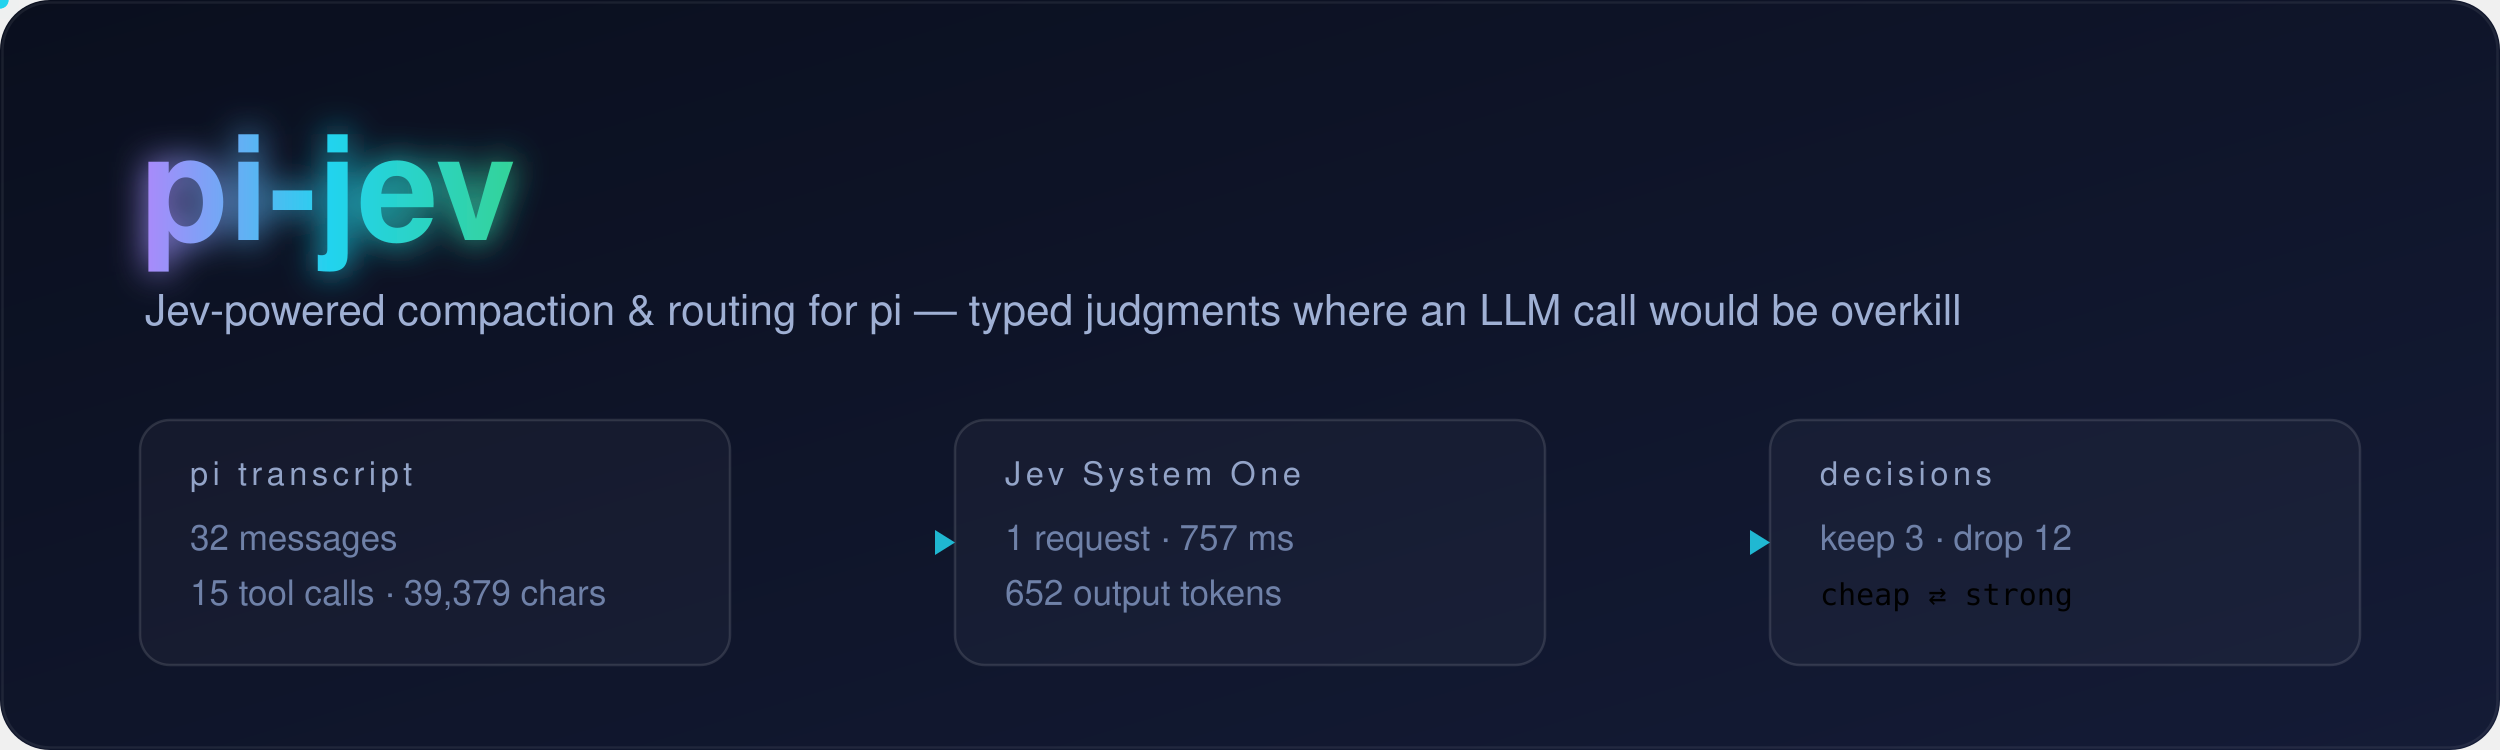
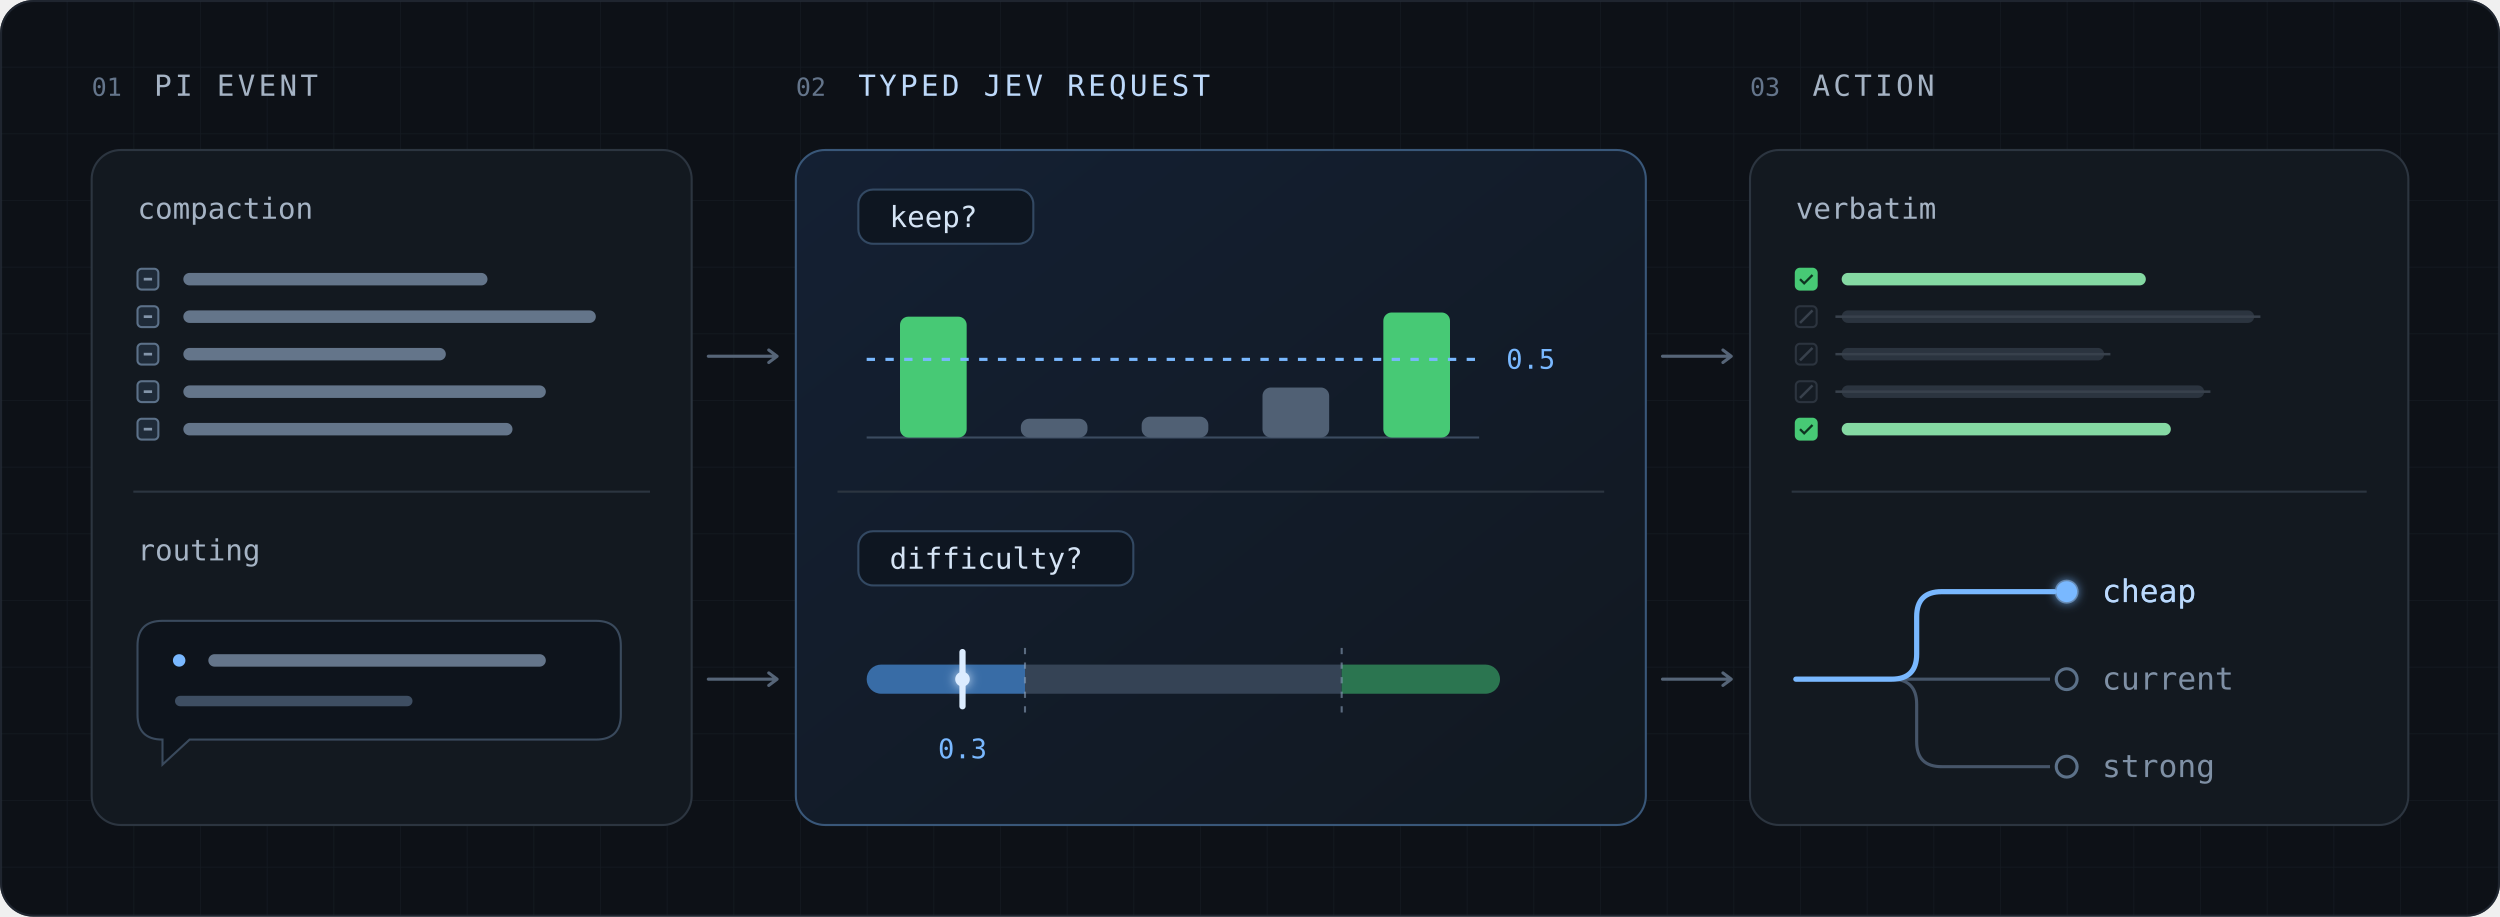
- <svg xmlns="http://www.w3.org/2000/svg" viewBox="0 0 1000 300" width="1000" height="300" role="img" aria-label="pi-jev: one Jev request turns a pi transcript into compaction and routing decisions">
+ <svg xmlns="http://www.w3.org/2000/svg" width="1200" height="440" viewBox="0 0 1200 440" role="img" aria-labelledby="banner-title banner-desc">
  <defs>
-     <linearGradient id="bg" x1="0" y1="0" x2="1" y2="1">
-       <stop offset="0" stop-color="#0a0f1e" />
-       <stop offset="1" stop-color="#141b36" />
+     <pattern id="grid" width="32" height="32" patternUnits="userSpaceOnUse">
+       <path d="M32 0H0V32" fill="none" stroke="#293341" stroke-width="0.7" />
+     </pattern>
+     <linearGradient id="engine" x1="0" y1="0" x2="1" y2="1">
+       <stop stop-color="#142033" />
+       <stop offset="1" stop-color="#111820" />
    </linearGradient>
-     <linearGradient id="accent" x1="0" y1="0" x2="1" y2="0">
-       <stop offset="0" stop-color="#a78bfa" />
-       <stop offset="0.5" stop-color="#22d3ee" />
-       <stop offset="1" stop-color="#34d399" />
+     <linearGradient id="engine-edge" x1="0" x2="1">
+       <stop stop-color="#58a6ff" stop-opacity="0.05" />
+       <stop offset="0.5" stop-color="#58a6ff" stop-opacity="0.8" />
+       <stop offset="1" stop-color="#58a6ff" stop-opacity="0.05" />
    </linearGradient>
-     <filter id="glow" x="-60%" y="-60%" width="220%" height="220%">
-       <feGaussianBlur stdDeviation="7" result="b" />
+     <filter id="glow" x="-100%" y="-100%" width="300%" height="300%">
+       <feGaussianBlur stdDeviation="2.5" result="blur" />
      <feMerge>
-         <feMergeNode in="b" />
+         <feMergeNode in="blur" />
        <feMergeNode in="SourceGraphic" />
      </feMerge>
    </filter>
+     <clipPath id="gauge-clip">
+       <rect x="416" y="319" width="304" height="14" rx="7" />
+     </clipPath>
    <style>
-       .t { font-family: ui-sans-serif, -apple-system, Segoe UI, Helvetica, Arial, sans-serif; }
-       .m { font-family: ui-monospace, SFMono-Regular, Menlo, monospace; }
-       .panel { fill: #ffffff; fill-opacity: 0.035; stroke: #ffffff; stroke-opacity: 0.12; }
-       .lbl { fill: #93a4c8; font-size: 13px; letter-spacing: 0.14em; text-transform: uppercase; }
-       .row { fill: #6f81a8; font-size: 14px; }
-       .beam { stroke: url(#accent); stroke-width: 2; fill: none; stroke-linecap: round; }
-       .dot { fill: #22d3ee; }
+       text { font-family: ui-monospace, SFMono-Regular, Menlo, Consolas, monospace; }
+       .heading { fill:#a5b3c4; font-size:14px; letter-spacing:1.6px; }
+       .step { fill:#64758b; font-size:12px; }
+       .label { fill:#a5b3c4; font-size:14px; }
+       .question { fill:#d5e4f5; font-size:14px; }
+       .number { fill:#79b8ff; font-size:13px; }
+       .reveal { animation:reveal .5s ease-out both; animation-delay:var(--at,0s); }
+       .bar { transform-box:fill-box; transform-origin:center bottom; animation:grow .55s cubic-bezier(.2,.7,.2,1) both; animation-delay:var(--at,1.4s); }
+       .keep { fill:#47c975; animation:keep-color .35s ease both; animation-delay:2.25s; }
+       .drop { fill:#506074; animation:drop-color .35s ease both; animation-delay:2.25s; }
+       .pointer { animation:pointer .55s cubic-bezier(.2,.7,.2,1) both; animation-delay:3.1s; }
+       .chosen { stroke-dasharray:170; animation:choose .65s ease-out both; animation-delay:3.8s; }
+       .packet { opacity:0; animation:packet .6s linear both; animation-delay:var(--at,1s); }
+       @keyframes reveal { from { opacity:0; } to { opacity:1; } }
+       @keyframes grow { from { transform:scaleY(0); } to { transform:scaleY(1); } }
+       @keyframes keep-color { from { fill:#79a6d5; } to { fill:#47c975; } }
+       @keyframes drop-color { from { fill:#79a6d5; } to { fill:#506074; } }
+       @keyframes pointer { from { transform:translateX(140px); opacity:0; } to { transform:translateX(0); opacity:1; } }
+       @keyframes choose { from { stroke-dashoffset:170; opacity:0; } to { stroke-dashoffset:0; opacity:1; } }
+       @keyframes packet { 0% { transform:translateX(0); opacity:0; } 20% { opacity:1; } 80% { opacity:1; } 100% { transform:translateX(48px); opacity:0; } }
+       @media (prefers-reduced-motion:reduce) {
+         .reveal,.bar,.keep,.drop,.pointer,.chosen { animation:none; }
+         .packet { display:none; }
+       }
    </style>
  </defs>
-   <rect width="1000" height="300" rx="20" fill="url(#bg)" />
-   <rect x="1" y="1" width="998" height="298" rx="19" fill="none" stroke="#ffffff" stroke-opacity="0.07" />
-   <text x="56" y="96" class="t" font-size="58" font-weight="700" fill="url(#accent)" filter="url(#glow)">pi-jev</text>
-   <text x="58" y="130" class="t" font-size="17" fill="#9fb0d4">Jev-powered compaction &amp; routing for pi — typed judgments where an LLM call would be overkill</text>
-   <g>
-     <rect class="panel" x="56" y="168" width="236" height="98" rx="12" />
-     <text x="76" y="194" class="t lbl">pi transcript</text>
-     <text x="76" y="220" class="t row">32 messages</text>
-     <text x="76" y="242" class="t row">15 tool calls · 39,379 chars</text>
-     <rect class="panel" x="382" y="168" width="236" height="98" rx="12" />
-     <text x="402" y="194" class="t lbl">Jev System One</text>
-     <text x="402" y="220" class="t row">1 request · 757 ms</text>
-     <text x="402" y="242" class="t row">652 output tokens</text>
-     <rect class="panel" x="708" y="168" width="236" height="98" rx="12" />
-     <text x="728" y="194" class="t lbl">decisions</text>
-     <text x="728" y="220" class="t row">keep 3 · drop 12</text>
-     <text x="728" y="242" class="t m">cheap ⇄ strong</text>
-   </g>
-   <path id="b1" class="beam" d="M292 217 H382" stroke-dasharray="2 8" />
-   <path id="b2" class="beam" d="M618 217 H708" stroke-dasharray="2 8" />
-   <circle class="dot" r="3.4" filter="url(#glow)">
-     <animateMotion dur="2.6s" repeatCount="indefinite" path="M292 217 H382" />
-   </circle>
-   <circle class="dot" r="3.4" filter="url(#glow)">
-     <animateMotion dur="2.6s" begin="1.3s" repeatCount="indefinite" path="M618 217 H708" />
-   </circle>
-   <polygon class="dot" points="382,217 374,212 374,222" opacity="0.85" />
-   <polygon class="dot" points="708,217 700,212 700,222" opacity="0.85" />
+   <rect width="1200" height="440" rx="16" fill="#0d1117" />
+   <rect x=".5" y=".5" width="1199" height="439" rx="15.5" fill="url(#grid)" fill-opacity=".26" stroke="#28313c" stroke-opacity=".65" />
+   <g class="reveal" style="--at:.08s">
+     <text class="step" x="44" y="46">01</text>
+     <text class="heading" x="74" y="46">PI EVENT</text>
+     <text class="step" x="382" y="46" fill="#79b8ff">02</text>
+     <text class="heading" x="412" y="46" style="fill:#bdd9fa">TYPED JEV REQUEST</text>
+     <text class="step" x="840" y="46">03</text>
+     <text class="heading" x="870" y="46">ACTION</text>
+   </g>
+   <rect x="44" y="72" width="288" height="324" rx="14" fill="#131920" stroke="#2c3540" />
+   <rect x="382" y="72" width="408" height="324" rx="14" fill="url(#engine)" stroke="#395779" />
+   <path d="M398 72H774" stroke="url(#engine-edge)" stroke-width="2" />
+   <rect x="840" y="72" width="316" height="324" rx="14" fill="#131920" stroke="#2c3540" />
+   <path d="M64 236H312M402 236H770M860 236H1136" stroke="#2c3540" />
+   <g fill="none" stroke="#566578" stroke-width="1.5" stroke-linecap="round" stroke-linejoin="round">
+     <path d="M340 171H373M369 168L373 171L369 174M798 171H831M827 168L831 171L827 174M340 326H373M369 323L373 326L369 329M798 326H831M827 323L831 326L827 329" />
+   </g>
+   <g fill="#79b8ff">
+     <circle class="packet" style="--at:1s" cx="338" cy="171" r="2.5" />
+     <circle class="packet" style="--at:2.6s" cx="338" cy="326" r="2.5" />
+     <circle class="packet" style="--at:2.65s" cx="794" cy="171" r="2.5" />
+     <circle class="packet" style="--at:3.55s" cx="794" cy="326" r="2.5" />
+   </g>
+   <text class="label reveal" style="--at:.2s" x="66" y="105">compaction</text>
+   <g class="reveal" style="--at:0.35s">
+     <rect x="66" y="129" width="10" height="10" rx="2" fill="#1f2b39" stroke="#5c7189" />
+     <path d="M69 134H73" stroke="#8395aa" stroke-width="1.3" />
+     <rect x="88" y="131" width="146" height="6" rx="3" fill="#64758a" />
+   </g>
+   <g class="reveal" style="--at:0.45s">
+     <rect x="66" y="147" width="10" height="10" rx="2" fill="#1f2b39" stroke="#5c7189" />
+     <path d="M69 152H73" stroke="#8395aa" stroke-width="1.3" />
+     <rect x="88" y="149" width="198" height="6" rx="3" fill="#64758a" />
+   </g>
+   <g class="reveal" style="--at:0.55s">
+     <rect x="66" y="165" width="10" height="10" rx="2" fill="#1f2b39" stroke="#5c7189" />
+     <path d="M69 170H73" stroke="#8395aa" stroke-width="1.3" />
+     <rect x="88" y="167" width="126" height="6" rx="3" fill="#64758a" />
+   </g>
+   <g class="reveal" style="--at:0.65s">
+     <rect x="66" y="183" width="10" height="10" rx="2" fill="#1f2b39" stroke="#5c7189" />
+     <path d="M69 188H73" stroke="#8395aa" stroke-width="1.3" />
+     <rect x="88" y="185" width="174" height="6" rx="3" fill="#64758a" />
+   </g>
+   <g class="reveal" style="--at:0.75s">
+     <rect x="66" y="201" width="10" height="10" rx="2" fill="#1f2b39" stroke="#5c7189" />
+     <path d="M69 206H73" stroke="#8395aa" stroke-width="1.3" />
+     <rect x="88" y="203" width="158" height="6" rx="3" fill="#64758a" />
+   </g>
+   <g class="reveal" style="--at:1.15s">
+     <rect x="412" y="91" width="84" height="26" rx="7" fill="#0e1621" stroke="#334963" />
+     <text class="question" x="427" y="109">keep?</text>
+   </g>
+   <path class="reveal" style="--at:1.35s" d="M416 210H710" stroke="#3b4b60" />
+   <g class="bar" style="--at:1.40s">
+     <rect class="keep" x="432" y="152" width="32" height="58" rx="4" />
+   </g>
+   <g class="bar" style="--at:1.49s">
+     <rect class="drop" x="490" y="201" width="32" height="9" rx="4" />
+   </g>
+   <g class="bar" style="--at:1.58s">
+     <rect class="drop" x="548" y="200" width="32" height="10" rx="4" />
+   </g>
+   <g class="bar" style="--at:1.67s">
+     <rect class="drop" x="606" y="186" width="32" height="24" rx="4" />
+   </g>
+   <g class="bar" style="--at:1.76s">
+     <rect class="keep" x="664" y="150" width="32" height="60" rx="4" />
+   </g>
+   <g class="reveal" style="--at:2.25s">
+     <path d="M416 172.5H710" fill="none" stroke="#79b8ff" stroke-width="1.5" stroke-dasharray="4 5" />
+     <text class="number" x="723" y="177">0.5</text>
+   </g>
+   <text class="label reveal" style="--at:2.9s" x="862" y="105">verbatim</text>
+   <g class="reveal" style="--at:3.00s">
+     <g opacity="1">
+       <rect x="862" y="129" width="10" height="10" rx="2" fill="#47c975" stroke="#47c975" />
+       <rect x="884" y="131" width="146" height="6" rx="3" fill="#85d9a3" />
+       <path d="M864 134L866 136L870 132" fill="none" stroke="#0d3420" stroke-width="1.1" />
+     </g>
+   </g>
+   <g class="reveal" style="--at:3.08s">
+     <g opacity="0.35">
+       <rect x="862" y="147" width="10" height="10" rx="2" fill="#19212b" stroke="#5b6777" />
+       <rect x="884" y="149" width="198" height="6" rx="3" fill="#596677" />
+       <path d="M864 155L870 149M881 152H1085" stroke="#7d8b9e" stroke-width="1.2" />
+     </g>
+   </g>
+   <g class="reveal" style="--at:3.16s">
+     <g opacity="0.35">
+       <rect x="862" y="165" width="10" height="10" rx="2" fill="#19212b" stroke="#5b6777" />
+       <rect x="884" y="167" width="126" height="6" rx="3" fill="#596677" />
+       <path d="M864 173L870 167M881 170H1013" stroke="#7d8b9e" stroke-width="1.2" />
+     </g>
+   </g>
+   <g class="reveal" style="--at:3.24s">
+     <g opacity="0.35">
+       <rect x="862" y="183" width="10" height="10" rx="2" fill="#19212b" stroke="#5b6777" />
+       <rect x="884" y="185" width="174" height="6" rx="3" fill="#596677" />
+       <path d="M864 191L870 185M881 188H1061" stroke="#7d8b9e" stroke-width="1.2" />
+     </g>
+   </g>
+   <g class="reveal" style="--at:3.32s">
+     <g opacity="1">
+       <rect x="862" y="201" width="10" height="10" rx="2" fill="#47c975" stroke="#47c975" />
+       <rect x="884" y="203" width="158" height="6" rx="3" fill="#85d9a3" />
+       <path d="M864 206L866 208L870 204" fill="none" stroke="#0d3420" stroke-width="1.1" />
+     </g>
+   </g>
+   <text class="label reveal" style="--at:.85s" x="66" y="269">routing</text>
+   <g class="reveal" style="--at:1s">
+     <path d="M78 298H286Q298 298 298 310V343Q298 355 286 355H91L78 367V355Q66 355 66 343V310Q66 298 78 298Z" fill="#0e141c" stroke="#3a4a5d" />
+     <circle cx="86" cy="317" r="3" fill="#79b8ff" />
+     <rect x="100" y="314" width="162" height="6" rx="3" fill="#64758a" />
+     <rect x="84" y="334" width="114" height="5" rx="2.5" fill="#3e4e62" />
+   </g>
+   <g class="reveal" style="--at:2.65s">
+     <rect x="412" y="255" width="132" height="26" rx="7" fill="#0e1621" stroke="#334963" />
+     <text class="question" x="427" y="273">difficulty?</text>
+   </g>
+   <g class="reveal" style="--at:2.85s">
+     <g clip-path="url(#gauge-clip)">
+       <rect x="416" y="319" width="76" height="14" fill="#386ca6" />
+       <rect x="492" y="319" width="152" height="14" fill="#354355" />
+       <rect x="644" y="319" width="76" height="14" fill="#2b7550" />
+     </g>
+     <path d="M492 311V342M644 311V342" fill="none" stroke="#8aa0ba" stroke-dasharray="3 4" stroke-opacity=".6" />
+   </g>
+   <g class="pointer">
+     <path d="M462 313V339" stroke="#dcecff" stroke-width="3" stroke-linecap="round" />
+     <circle cx="462" cy="326" r="3.5" fill="#dcecff" filter="url(#glow)" />
+     <text class="number" x="462" y="364" text-anchor="middle">0.3</text>
+   </g>
+   <g class="reveal" style="--at:3.55s">
+     <path d="M862 326H908Q920 326 920 314V296Q920 284 932 284H984M908 326H984M908 326Q920 326 920 338V356Q920 368 932 368H984" fill="none" stroke="#465569" stroke-width="1.5" />
+     <circle cx="992" cy="284" r="5" fill="#131920" stroke="#5c7189" stroke-width="1.5" />
+     <circle cx="992" cy="326" r="5" fill="#131920" stroke="#5c7189" stroke-width="1.5" />
+     <circle cx="992" cy="368" r="5" fill="#131920" stroke="#5c7189" stroke-width="1.5" />
+     <text x="1009" y="289" font-size="15" fill="#78b7ff">cheap</text>
+     <text x="1009" y="331" font-size="15" fill="#7f90a5">current</text>
+     <text x="1009" y="373" font-size="15" fill="#7f90a5">strong</text>
+   </g>
+   <path class="chosen" d="M862 326H908Q920 326 920 314V296Q920 284 932 284H986" fill="none" stroke="#79b8ff" stroke-width="2.5" stroke-linecap="round" />
+   <g class="reveal" style="--at:4.25s">
+     <circle cx="992" cy="284" r="5" fill="#79b8ff" filter="url(#glow)" />
+     <text x="1009" y="289" font-size="15" fill="#bdd9fa">cheap</text>
+   </g>
</svg>
